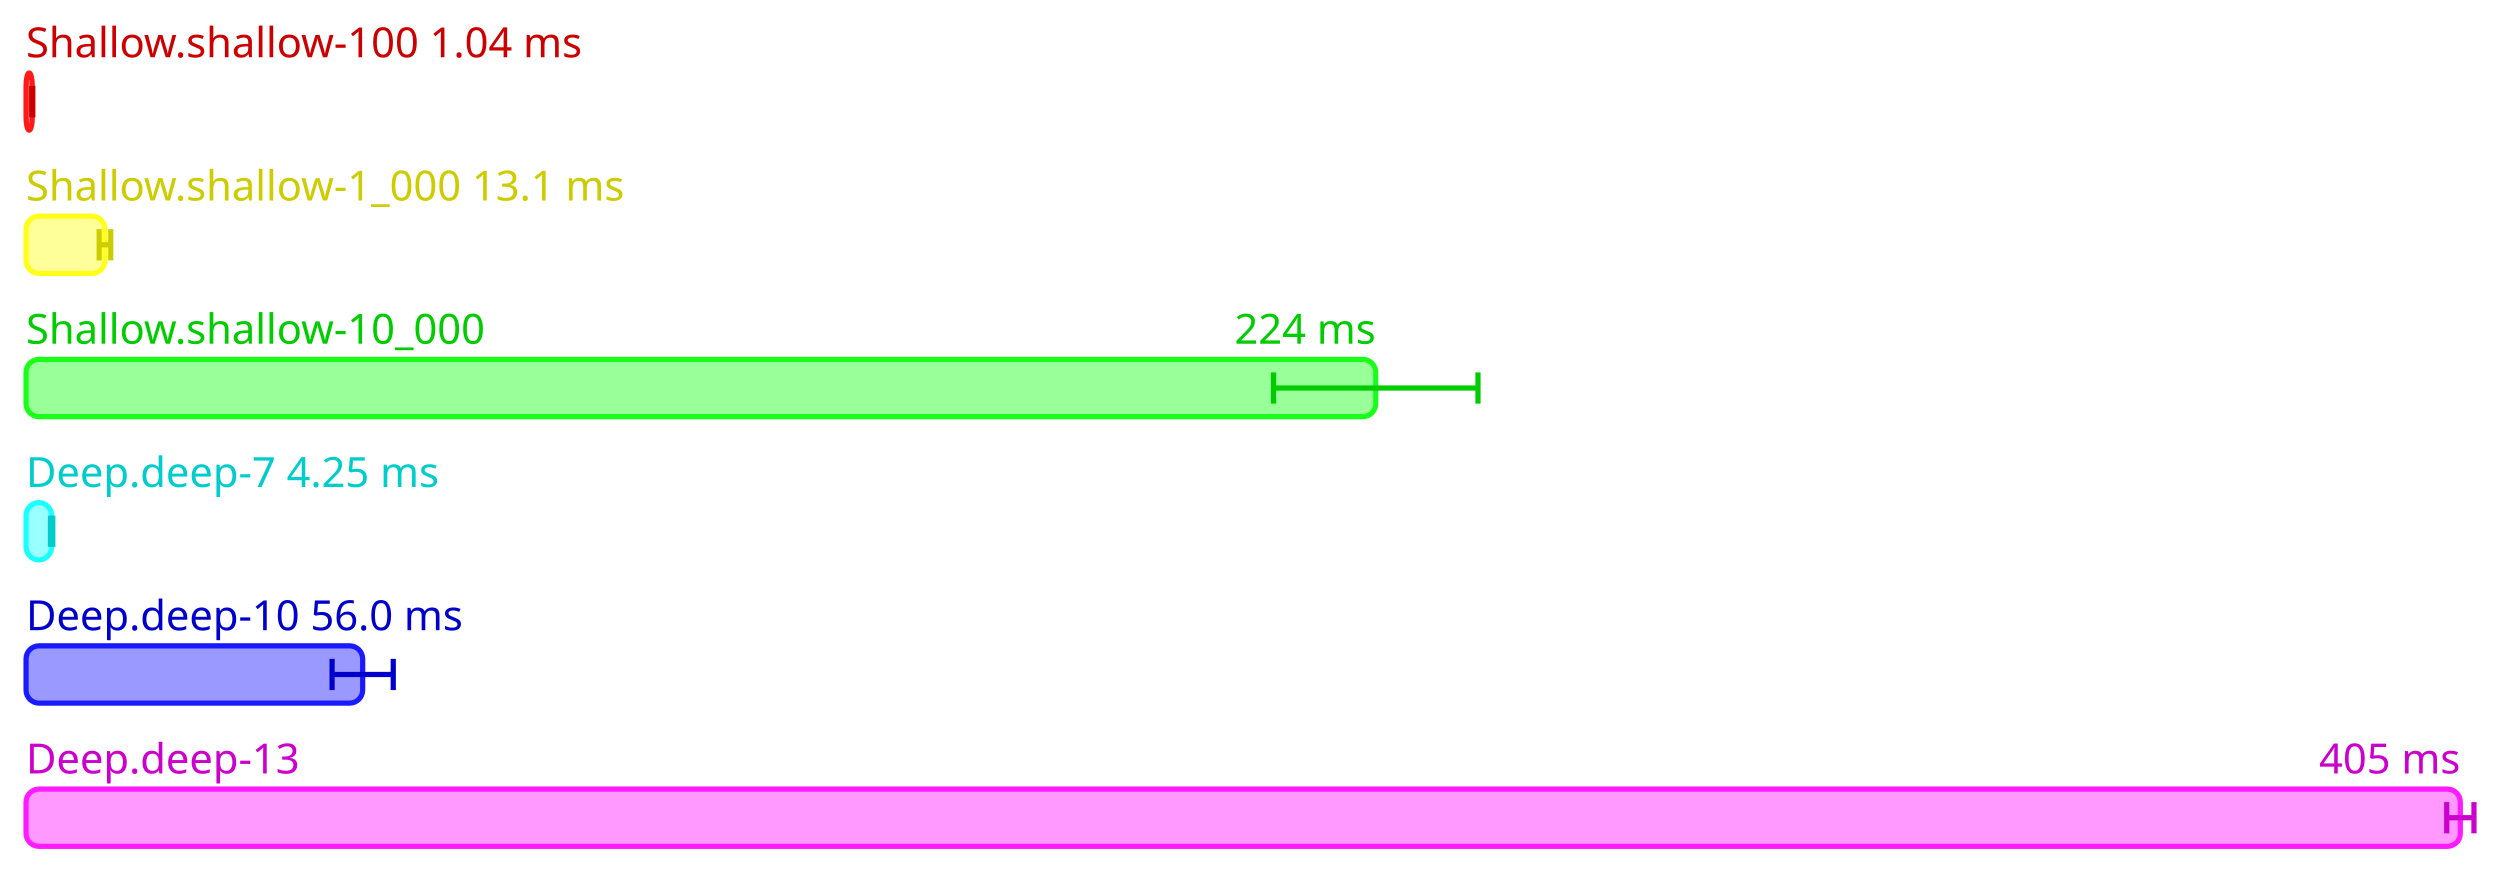
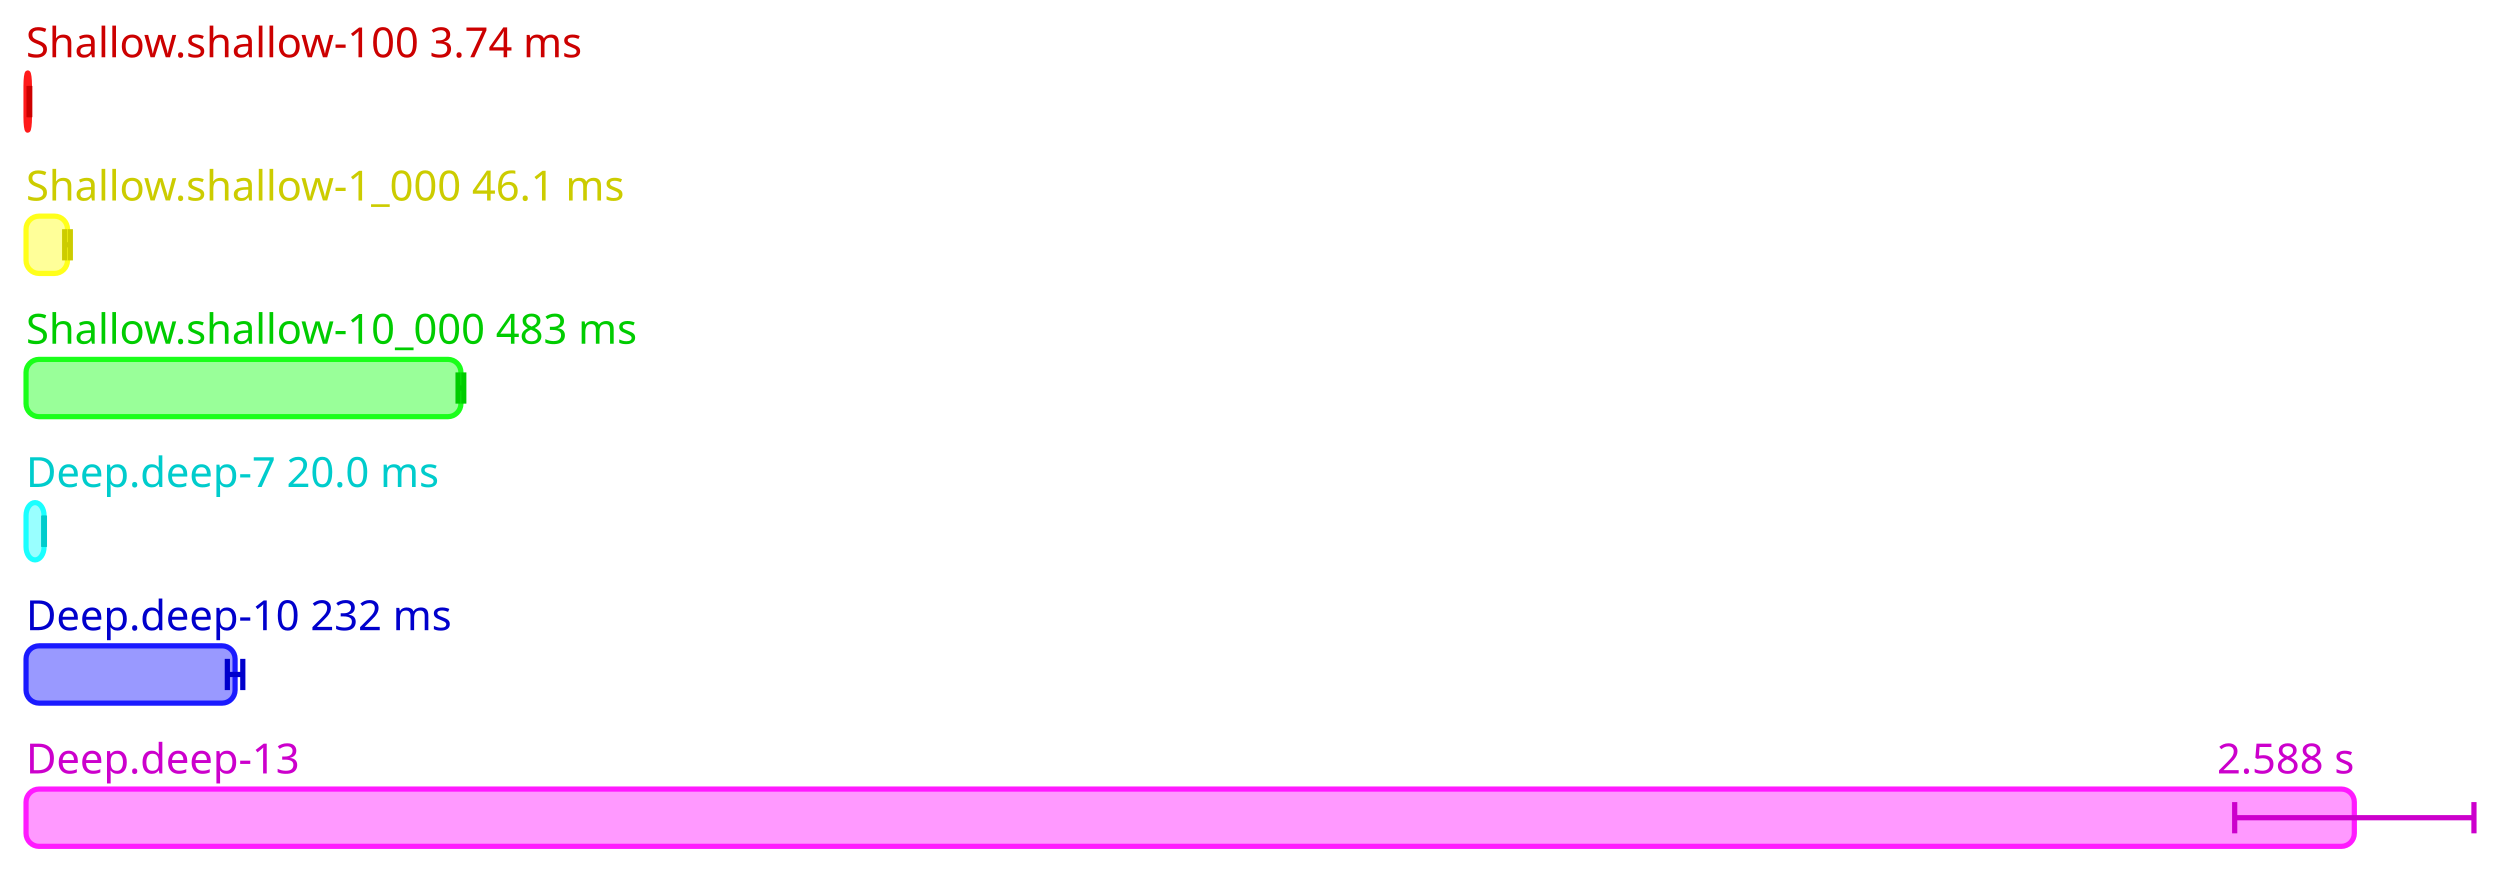
<svg xmlns="http://www.w3.org/2000/svg" height="337" width="960.0" font-size="16" font-family="sans-serif" stroke-width="2">
  <g transform="translate(10.0 0)">
-     <text fill="hsl(0, 100%, 40%)" y="22">Shallow.shallow-100 1.04 ms</text>
+     <text fill="hsl(0, 100%, 40%)" y="22">Shallow.shallow-100 3.74 ms</text>
    <g>
-       <rect y="28" rx="5" height="22" width="2.394" fill="hsl(0, 100%, 80%)" stroke="hsl(0, 100%, 55%)" />
+       <rect y="28" rx="5" height="22" width="1.291" fill="hsl(0, 100%, 80%)" stroke="hsl(0, 100%, 55%)" />
      <g stroke="hsl(0, 100%, 40%)">
-         <line x1="2.197" x2="2.592" y1="39" y2="39" />
-         <line x1="2.197" x2="2.197" y1="33" y2="45" />
-         <line x1="2.592" x2="2.592" y1="33" y2="45" />
+         <line x1="1.164" x2="1.417" y1="39" y2="39" />
+         <line x1="1.164" x2="1.164" y1="33" y2="45" />
+         <line x1="1.417" x2="1.417" y1="33" y2="45" />
      </g>
    </g>
-     <text fill="hsl(60, 100%, 40%)" y="77">Shallow.shallow-1_000 13.1 ms</text>
+     <text fill="hsl(60, 100%, 40%)" y="77">Shallow.shallow-1_000 46.1 ms</text>
    <g>
-       <rect y="83" rx="5" height="22" width="30.301" fill="hsl(60, 100%, 80%)" stroke="hsl(60, 100%, 55%)" />
+       <rect y="83" rx="5" height="22" width="15.92" fill="hsl(60, 100%, 80%)" stroke="hsl(60, 100%, 55%)" />
      <g stroke="hsl(60, 100%, 40%)">
-         <line x1="28.075" x2="32.527" y1="94" y2="94" />
-         <line x1="28.075" x2="28.075" y1="88" y2="100" />
-         <line x1="32.527" x2="32.527" y1="88" y2="100" />
+         <line x1="14.835" x2="17.006" y1="94" y2="94" />
+         <line x1="14.835" x2="14.835" y1="88" y2="100" />
+         <line x1="17.006" x2="17.006" y1="88" y2="100" />
      </g>
    </g>
-     <g fill="hsl(120, 100%, 40%)">
-       <text y="132">Shallow.shallow-10_000</text>
-       <text y="132" x="518.286" text-anchor="end">224  ms</text>
-     </g>
+     <text fill="hsl(120, 100%, 40%)" y="132">Shallow.shallow-10_000 483  ms</text>
    <g>
-       <rect y="138" rx="5" height="22" width="518.286" fill="hsl(120, 100%, 80%)" stroke="hsl(120, 100%, 55%)" />
+       <rect y="138" rx="5" height="22" width="166.994" fill="hsl(120, 100%, 80%)" stroke="hsl(120, 100%, 55%)" />
      <g stroke="hsl(120, 100%, 40%)">
-         <line x1="479.03" x2="557.543" y1="149" y2="149" />
-         <line x1="479.03" x2="479.03" y1="143" y2="155" />
-         <line x1="557.543" x2="557.543" y1="143" y2="155" />
+         <line x1="165.9" x2="168.088" y1="149" y2="149" />
+         <line x1="165.9" x2="165.9" y1="143" y2="155" />
+         <line x1="168.088" x2="168.088" y1="143" y2="155" />
      </g>
    </g>
-     <text fill="hsl(180, 100%, 40%)" y="187">Deep.deep-7 4.25 ms</text>
+     <text fill="hsl(180, 100%, 40%)" y="187">Deep.deep-7 20.0 ms</text>
    <g>
-       <rect y="193" rx="5" height="22" width="9.821" fill="hsl(180, 100%, 80%)" stroke="hsl(180, 100%, 55%)" />
+       <rect y="193" rx="5" height="22" width="6.921" fill="hsl(180, 100%, 80%)" stroke="hsl(180, 100%, 55%)" />
      <g stroke="hsl(180, 100%, 40%)">
-         <line x1="9.37" x2="10.272" y1="204" y2="204" />
-         <line x1="9.37" x2="9.37" y1="198" y2="210" />
-         <line x1="10.272" x2="10.272" y1="198" y2="210" />
+         <line x1="6.787" x2="7.054" y1="204" y2="204" />
+         <line x1="6.787" x2="6.787" y1="198" y2="210" />
+         <line x1="7.054" x2="7.054" y1="198" y2="210" />
      </g>
    </g>
-     <text fill="hsl(240, 100%, 40%)" y="242">Deep.deep-10 56.0 ms</text>
+     <text fill="hsl(240, 100%, 40%)" y="242">Deep.deep-10 232  ms</text>
    <g>
-       <rect y="248" rx="5" height="22" width="129.264" fill="hsl(240, 100%, 80%)" stroke="hsl(240, 100%, 55%)" />
+       <rect y="248" rx="5" height="22" width="80.268" fill="hsl(240, 100%, 80%)" stroke="hsl(240, 100%, 55%)" />
      <g stroke="hsl(240, 100%, 40%)">
-         <line x1="117.52" x2="141.008" y1="259" y2="259" />
-         <line x1="117.52" x2="117.52" y1="253" y2="265" />
-         <line x1="141.008" x2="141.008" y1="253" y2="265" />
+         <line x1="77.302" x2="83.233" y1="259" y2="259" />
+         <line x1="77.302" x2="77.302" y1="253" y2="265" />
+         <line x1="83.233" x2="83.233" y1="253" y2="265" />
      </g>
    </g>
    <g fill="hsl(300, 100%, 40%)">
      <text y="297">Deep.deep-13</text>
-       <text y="297" x="934.766" text-anchor="end">405  ms</text>
+       <text y="297" x="894.058" text-anchor="end">2.588 s</text>
    </g>
    <g>
-       <rect y="303" rx="5" height="22" width="934.766" fill="hsl(300, 100%, 80%)" stroke="hsl(300, 100%, 55%)" />
+       <rect y="303" rx="5" height="22" width="894.058" fill="hsl(300, 100%, 80%)" stroke="hsl(300, 100%, 55%)" />
      <g stroke="hsl(300, 100%, 40%)">
-         <line x1="929.531" x2="940.0" y1="314" y2="314" />
-         <line x1="929.531" x2="929.531" y1="308" y2="320" />
+         <line x1="848.117" x2="940.0" y1="314" y2="314" />
+         <line x1="848.117" x2="848.117" y1="308" y2="320" />
        <line x1="940.0" x2="940.0" y1="308" y2="320" />
      </g>
    </g>
  </g>
</svg>
